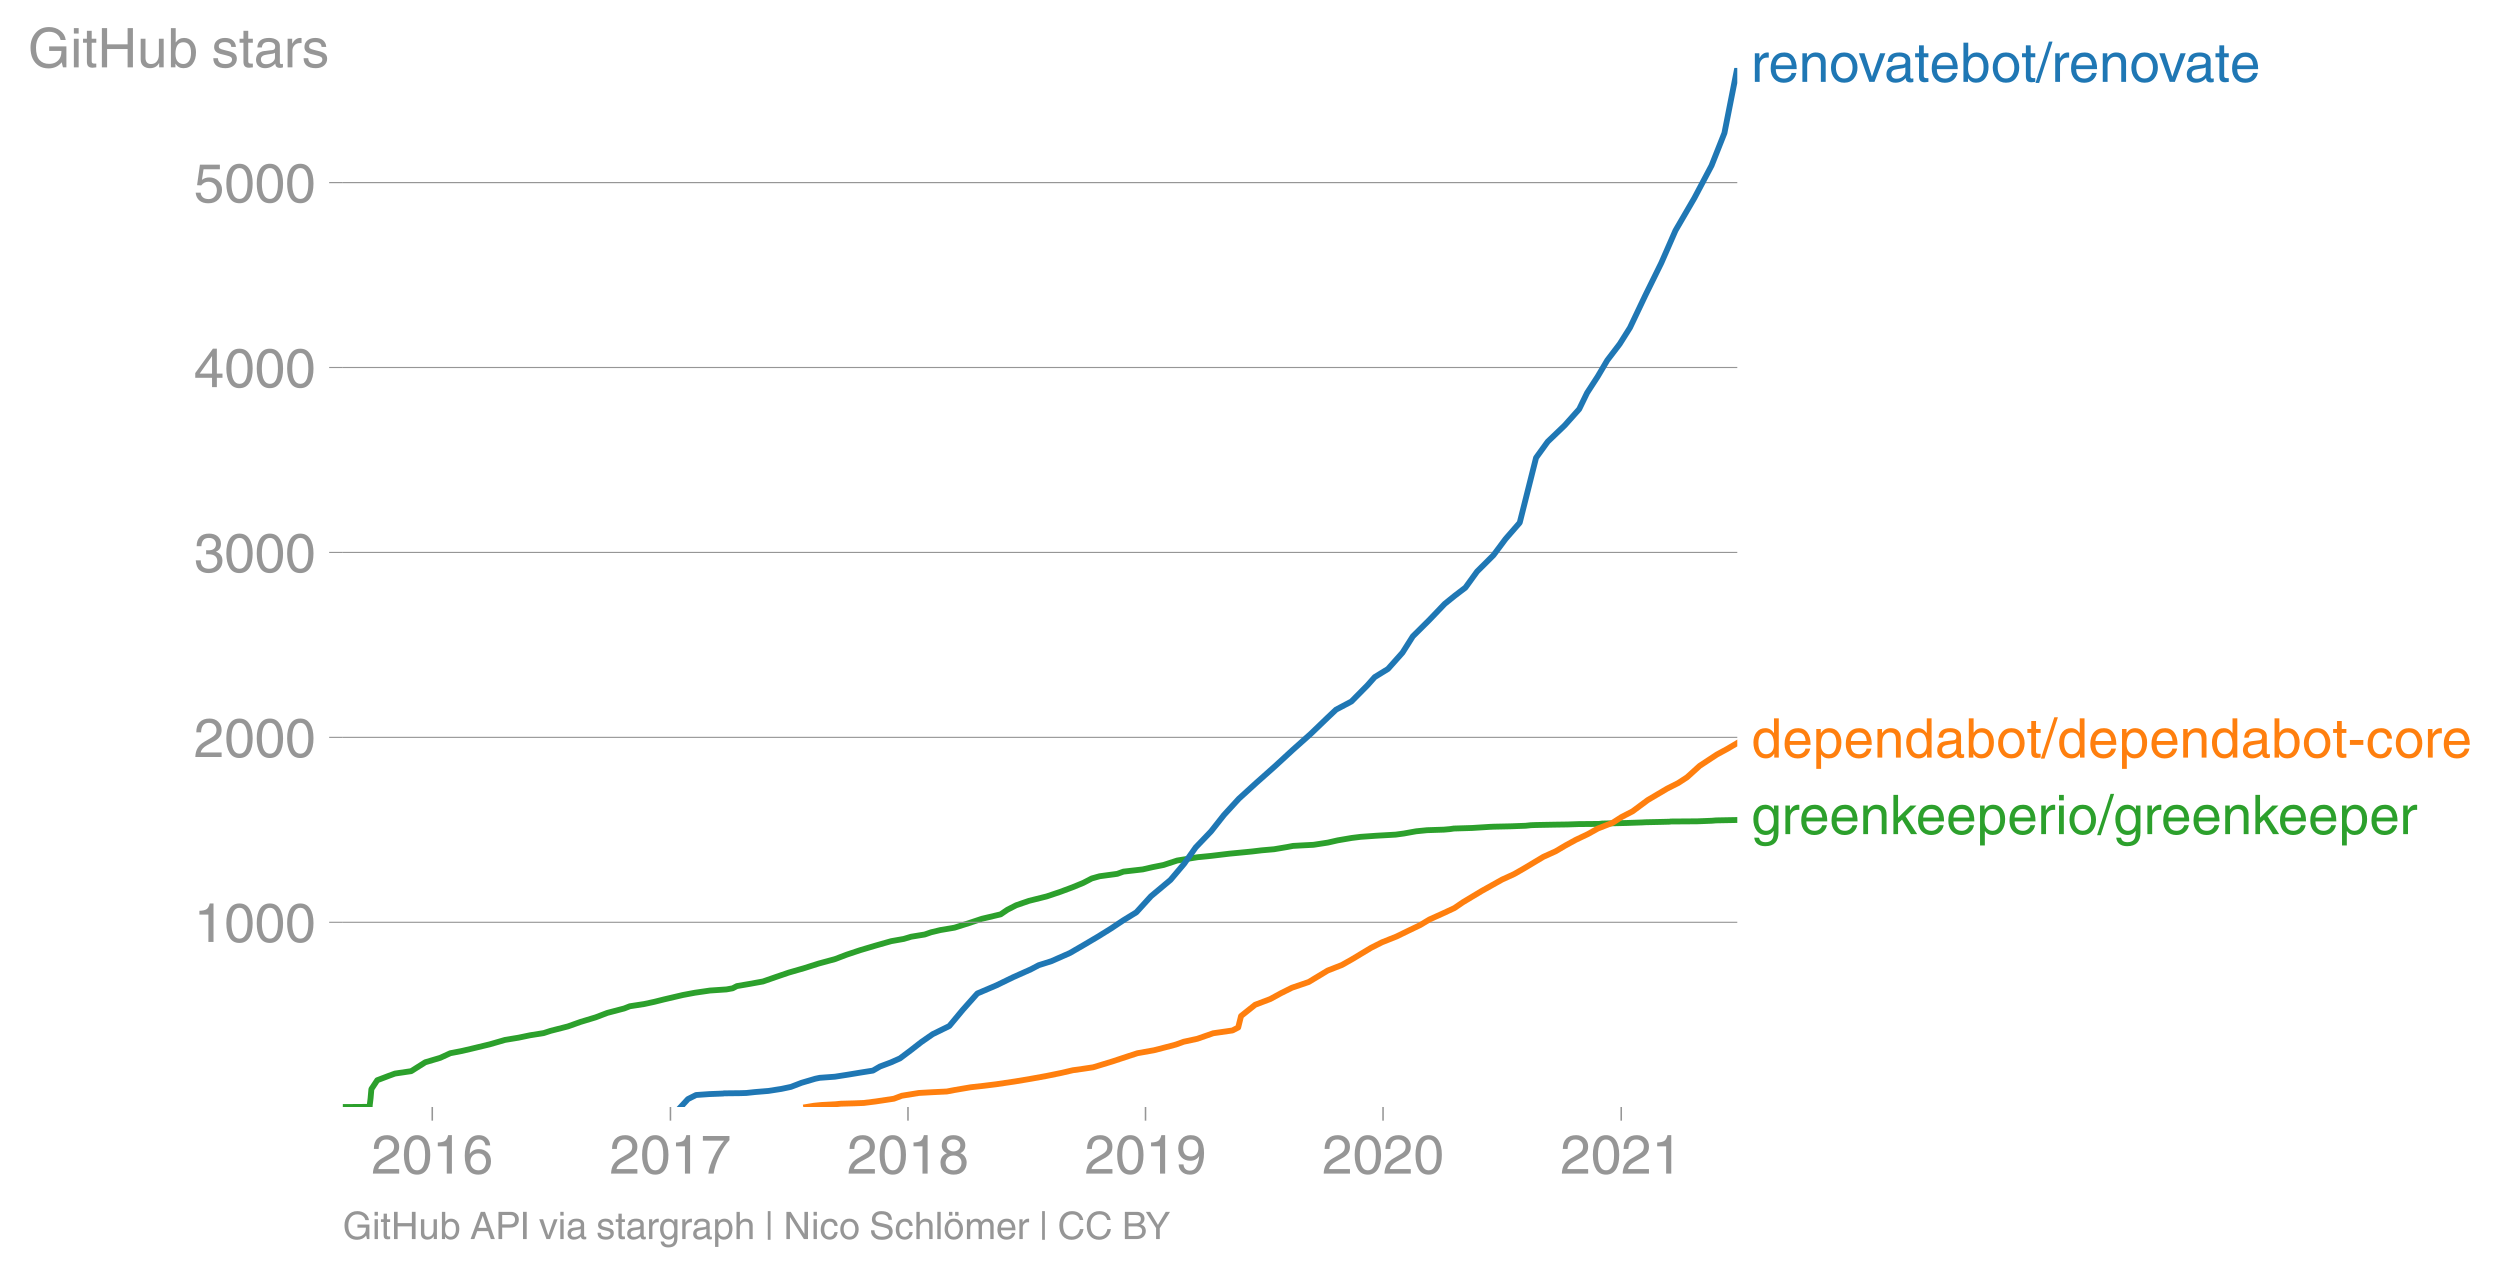
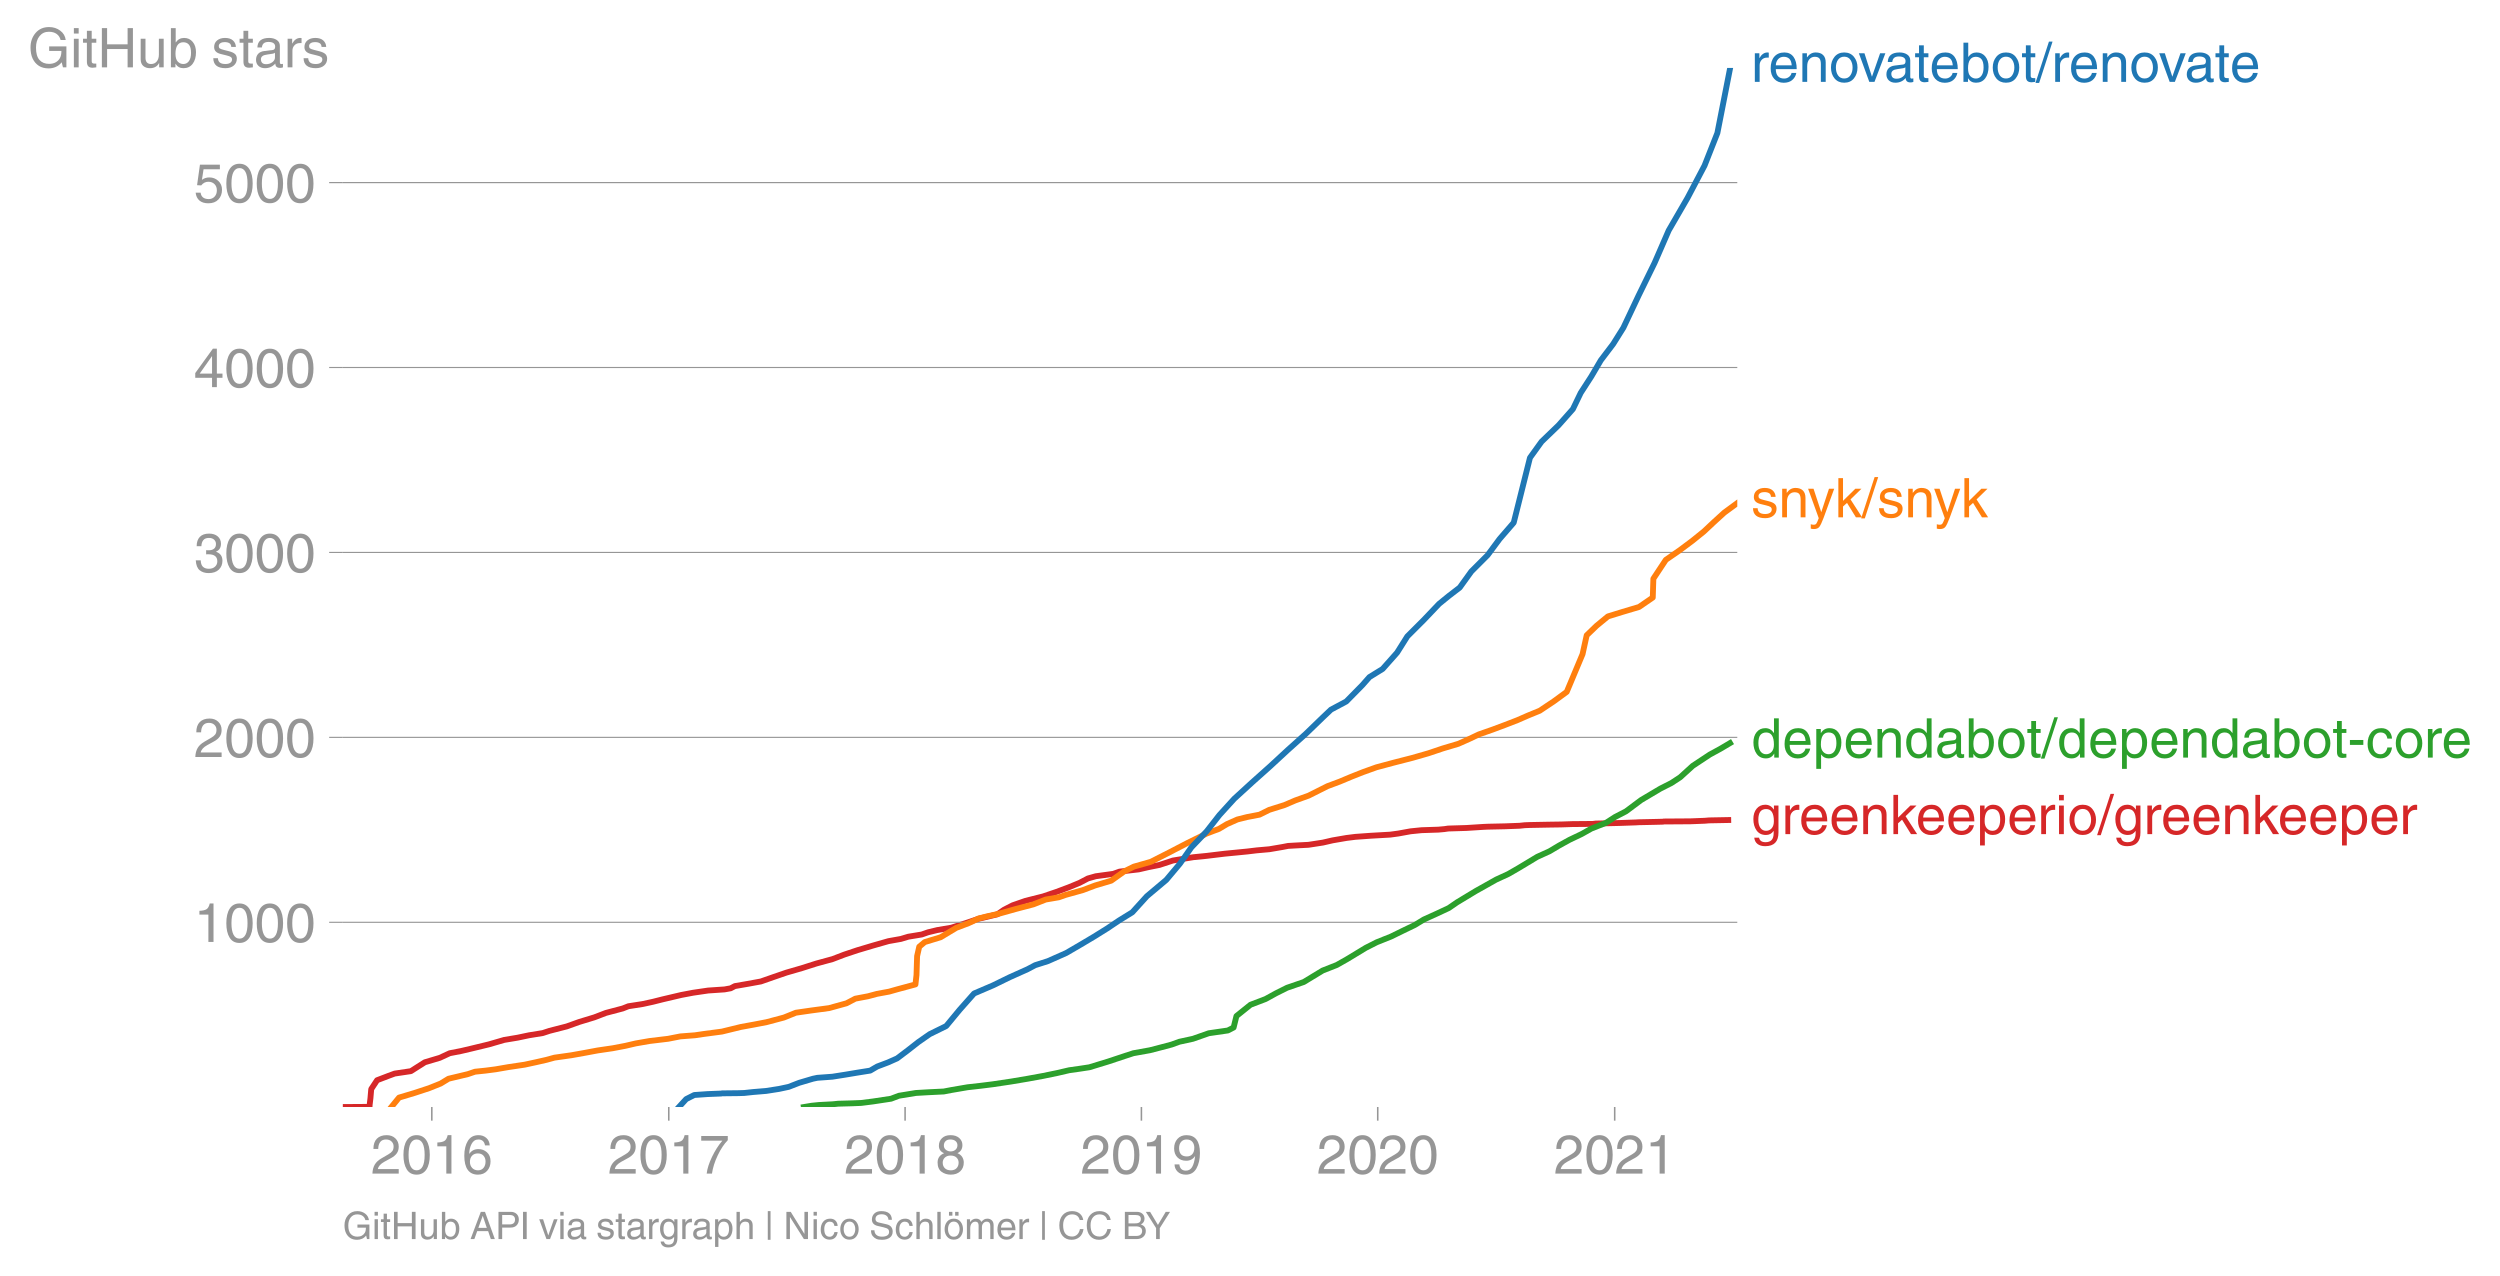
<svg xmlns="http://www.w3.org/2000/svg" xmlns:xlink="http://www.w3.org/1999/xlink" height="435.554" viewBox="0 0 640.245 326.665" width="853.66">
  <defs>
    <style>*{stroke-linecap:butt;stroke-linejoin:round}</style>
  </defs>
  <g id="figure_1">
    <path d="M0 326.665h640.245V0H0z" style="fill:none" id="patch_1" />
    <g id="axes_1">
      <path d="M87.796 283.508h357.12V17.396H87.796z" style="fill:none" id="patch_2" />
-       <path clip-path="url(#p5987f66961)" d="m87.796 283.508 6.88-.047.002-.095.006-.142.017-.284.07-.568.137-1.137.202-2.32 1.507-2.274 2.983-1.136 1.558-.569 4.153-.615 3.601-2.274 3.828-1.136 2.578-1.184 2.945-.569 2.43-.568 4.727-1.137 3.93-1.136 3.44-.569 2.939-.615 3.527-.568 1.754-.569 4.44-1.136 3.188-1.137 3.908-1.184 2.983-1.137 4.328-1.136 1.445-.569 3.676-.568 2.622-.568 2.458-.616 4.866-1.137 3.018-.568 3.896-.568 4.207-.284 1.582-.284 1.09-.569 3.297-.568 3.395-.616 3.268-1.136 3.325-1.137 3.95-1.137 3.729-1.184 4.18-1.136 2.983-1.137 3.41-1.136 3.985-1.184 4.006-1.137 3.203-.568 1.904-.569 3.463-.568 1.645-.568 2.378-.569 3.626-.615 3.596-1.137 3.409-1.137 4.798-1.136 1.743-1.184 2.223-1.137 3.298-1.136 4.545-1.137 3.504-1.184 3.056-1.137 2.777-1.136 2.184-1.137 2.013-.568 4.52-.616 1.586-.568 4.944-.568 2.484-.569 2.852-.568 3.478-1.137 3.495-.568 1.778-.284 3.373-.332 4.715-.568 2.965-.284 2.879-.284 2.374-.284 3.242-.285 3.35-.568 1.487-.284 2.502-.142 2.75-.142 3.692-.569 2.49-.568 3.588-.616 2.278-.284 3.979-.284 4.992-.284 2.092-.284 3.154-.569 2.81-.284 4.337-.142 1.577-.142.953-.142 4.687-.142 4.479-.284 1.1-.047 4.292-.095 3.83-.142 1.343-.142 1.304-.048 4.87-.094 3.24-.048 2.799-.095 5.3-.047.753-.095 2.192-.047 4.018-.095 4.077-.142.761-.047 4.424-.095 1.805-.047.222-.048 6.851-.047 3.672-.142 1.14-.095 4.934-.094" style="fill:none;stroke:#2ca02c;stroke-linecap:square;stroke-width:1.5" id="line2d_1" />
+       <path clip-path="url(#p6e630263a3)" d="m87.796 283.508 6.845-.047.002-.095.006-.142.016-.284.07-.568.137-1.137.2-2.32 1.5-2.274 2.967-1.136 1.55-.569 4.132-.615 3.583-2.274 3.809-1.136 2.564-1.184 2.93-.569 2.419-.568 4.702-1.137 3.91-1.136 3.422-.569 2.924-.615 3.509-.568 1.745-.569 4.417-1.136 3.172-1.137 3.888-1.184 2.968-1.137 4.305-1.136 1.438-.569 3.657-.568 2.61-.568 2.445-.616 4.84-1.137 3.004-.568 3.875-.568 4.186-.284 1.574-.284 1.085-.569 3.28-.568 3.377-.616 3.25-1.136 3.309-1.137 3.93-1.137 3.71-1.184 4.16-1.136 2.966-1.137 3.394-1.136 3.964-1.184 3.985-1.137 3.187-.568 1.894-.569 3.445-.568 1.637-.568 2.365-.569 3.608-.615 3.578-1.137 3.391-1.137 4.774-1.136 1.734-1.184 2.212-1.137 3.28-1.136 4.522-1.137 3.486-1.184 3.041-1.137 2.762-1.136 2.174-1.137 2.003-.568 4.496-.616 1.579-.568 4.918-.568 2.47-.569 2.839-.568 3.46-1.137 3.477-.568 1.768-.284 3.357-.332 4.69-.568 2.95-.284 2.865-.284 2.361-.284 3.226-.285 3.333-.568 1.479-.284 2.49-.142 2.736-.142 3.673-.569 2.477-.568 3.57-.616 2.266-.284 3.958-.284 4.967-.284 2.081-.284 3.138-.569 2.796-.284 4.314-.142 1.57-.142.948-.142 4.662-.142 4.457-.284 1.094-.047 4.27-.095 3.812-.142 1.335-.142 1.297-.048 4.845-.094 3.224-.048 2.784-.095 5.272-.047.75-.095 2.181-.047 3.998-.095 4.056-.142.757-.047 4.402-.095 1.795-.047.221-.048 6.816-.047 3.653-.142 1.134-.095 4.91-.094" style="fill:none;stroke:#d62728;stroke-linecap:square;stroke-width:1.5" id="line2d_1" />
      <g id="matplotlib.axis_1">
        <g id="xtick_1">
          <g id="line2d_2">
            <defs>
-               <path d="M0 0v3.5" id="m47c4756800" style="stroke:#969696;stroke-width:.4" />
-             </defs>
-             <use style="fill:#969696;stroke:#969696;stroke-width:.4" x="110.702" xlink:href="#m47c4756800" y="283.508" />
-           </g>
-           <g style="fill:#969696" transform="matrix(.14 0 0 -.14 95.131 300.558)" id="text_1">
+               <path d="M0 0v3.5" id="mc0c0b3b602" style="stroke:#969696;stroke-width:.4" />
+             </defs>
+             <use style="fill:#969696;stroke:#969696;stroke-width:.4" x="110.585" xlink:href="#mc0c0b3b602" y="283.508" />
+           </g>
+           <g style="fill:#969696" transform="matrix(.14 0 0 -.14 95.014 300.558)" id="text_1">
            <defs>
              <path d="M281 2888q0 793 409 1202 410 410 1148 410 618 0 1012-375t394-969q0-462-227-780-226-317-667-557l-775-425q-684-375-775-863h2444V0H166q25 634 275 1056t781 728l806 469q322 185 469 383t147 545q0 344-241 578-240 235-650 235-453 0-678-299-225-298-231-807H281z" id="HelveticaWorld-Regular-32" transform="scale(.01563)" />
              <path d="M2719 2188q0 903-239 1354-239 452-702 452-453 0-697-452-243-451-243-1354 0-875 240-1340 241-464 700-464 463 0 702 448 239 449 239 1356zm603 0q0-1107-400-1709-400-601-1144-601-772 0-1156 623-384 624-384 1687 0 1090 393 1701 394 611 1147 611 744 0 1144-608t400-1704z" id="HelveticaWorld-Regular-30" transform="scale(.01563)" />
              <path d="M2297 0h-600v3194H647v447q550 18 818 176 269 158 391 683h441V0z" id="HelveticaWorld-Regular-31" transform="scale(.01563)" />
              <path d="M903 1381q0-440 262-719 263-278 685-278 403 0 642 284 239 285 239 748 0 403-236 675t-670 272q-422 0-672-266t-250-716zm1766 1922q-63 344-255 517-192 174-520 174-519 0-791-507-272-506-278-1159l13-12q359 553 1068 553 566 0 988-375t422-1053q0-672-400-1118-400-445-1078-445-782 0-1188 556-406 557-406 1660 0 1062 415 1734 416 672 1247 672 538 0 910-321 372-320 403-876h-550z" id="HelveticaWorld-Regular-36" transform="scale(.01563)" />
            </defs>
            <use xlink:href="#HelveticaWorld-Regular-32" />
            <use x="55.615" xlink:href="#HelveticaWorld-Regular-30" />
            <use x="111.23" xlink:href="#HelveticaWorld-Regular-31" />
            <use x="166.846" xlink:href="#HelveticaWorld-Regular-36" />
          </g>
        </g>
        <g id="xtick_2">
-           <use style="fill:#969696;stroke:#969696;stroke-width:.4" x="171.7" xlink:href="#m47c4756800" y="283.508" id="line2d_3" />
-           <g style="fill:#969696" transform="matrix(.14 0 0 -.14 156.13 300.558)" id="text_2">
+           <use style="fill:#969696;stroke:#969696;stroke-width:.4" x="171.272" xlink:href="#mc0c0b3b602" y="283.508" id="line2d_3" />
+           <g style="fill:#969696" transform="matrix(.14 0 0 -.14 155.7 300.558)" id="text_2">
            <defs>
              <path d="M238 4403h3109v-494q-641-653-1172-1766Q1644 1031 1497 0H878q94 850 622 1954 528 1105 1213 1899H238v550z" id="HelveticaWorld-Regular-37" transform="scale(.01563)" />
            </defs>
            <use xlink:href="#HelveticaWorld-Regular-32" />
            <use x="55.615" xlink:href="#HelveticaWorld-Regular-30" />
            <use x="111.23" xlink:href="#HelveticaWorld-Regular-31" />
            <use x="166.846" xlink:href="#HelveticaWorld-Regular-37" />
          </g>
        </g>
        <g id="xtick_3">
-           <use style="fill:#969696;stroke:#969696;stroke-width:.4" x="232.532" xlink:href="#m47c4756800" y="283.508" id="line2d_4" />
-           <g style="fill:#969696" transform="matrix(.14 0 0 -.14 216.961 300.558)" id="text_3">
+           <use style="fill:#969696;stroke:#969696;stroke-width:.4" x="231.792" xlink:href="#mc0c0b3b602" y="283.508" id="line2d_4" />
+           <g style="fill:#969696" transform="matrix(.14 0 0 -.14 216.222 300.558)" id="text_3">
            <defs>
              <path d="M1766 2597q347 0 573 198 227 199 227 527 0 294-218 483-217 189-620 189-359 0-555-199-195-198-195-504 0-328 244-511t544-183zm6-484q-434 0-681-241t-247-591q0-403 250-650t712-247q410 0 655 247t245 657q0 350-245 587-245 238-689 238zm1378 1228q0-678-578-947 397-178 567-471 170-292 170-623 0-641-413-1032-412-390-1112-390-612 0-1076 336T244 1306q0 763 762 1082-609 243-609 875 0 531 361 884t1001 353q641 0 1016-333t375-826z" id="HelveticaWorld-Regular-38" transform="scale(.01563)" />
            </defs>
            <use xlink:href="#HelveticaWorld-Regular-32" />
            <use x="55.615" xlink:href="#HelveticaWorld-Regular-30" />
            <use x="111.23" xlink:href="#HelveticaWorld-Regular-31" />
            <use x="166.846" xlink:href="#HelveticaWorld-Regular-38" />
          </g>
        </g>
        <g id="xtick_4">
-           <use style="fill:#969696;stroke:#969696;stroke-width:.4" x="293.364" xlink:href="#m47c4756800" y="283.508" id="line2d_5" />
-           <g style="fill:#969696" transform="matrix(.14 0 0 -.14 277.793 300.558)" id="text_4">
+           <use style="fill:#969696;stroke:#969696;stroke-width:.4" x="292.313" xlink:href="#mc0c0b3b602" y="283.508" id="line2d_5" />
+           <g style="fill:#969696" transform="matrix(.14 0 0 -.14 276.742 300.558)" id="text_4">
            <defs>
              <path d="M1766 2009q384 0 624 259 241 260 241 766 0 416-228 688t-681 272q-391 0-632-275-240-275-240-738 0-472 225-722t691-250zm-82-506q-640 0-1028 397-387 397-387 1056 0 666 390 1105 391 439 1057 439 775 0 1175-522t400-1565q0-1082-410-1809-409-726-1225-726-637 0-987 358t-350 845h565q25-337 220-536 196-198 540-198 487 0 737 434 250 435 344 1247l-12 13q-363-538-1029-538z" id="HelveticaWorld-Regular-39" transform="scale(.01563)" />
            </defs>
            <use xlink:href="#HelveticaWorld-Regular-32" />
            <use x="55.615" xlink:href="#HelveticaWorld-Regular-30" />
            <use x="111.23" xlink:href="#HelveticaWorld-Regular-31" />
            <use x="166.846" xlink:href="#HelveticaWorld-Regular-39" />
          </g>
        </g>
        <g id="xtick_5">
-           <use style="fill:#969696;stroke:#969696;stroke-width:.4" x="354.195" xlink:href="#m47c4756800" y="283.508" id="line2d_6" />
-           <g style="fill:#969696" transform="matrix(.14 0 0 -.14 338.625 300.558)" id="text_5">
+           <use style="fill:#969696;stroke:#969696;stroke-width:.4" x="352.834" xlink:href="#mc0c0b3b602" y="283.508" id="line2d_6" />
+           <g style="fill:#969696" transform="matrix(.14 0 0 -.14 337.263 300.558)" id="text_5">
            <use xlink:href="#HelveticaWorld-Regular-32" />
            <use x="55.615" xlink:href="#HelveticaWorld-Regular-30" />
            <use x="111.23" xlink:href="#HelveticaWorld-Regular-32" />
            <use x="166.846" xlink:href="#HelveticaWorld-Regular-30" />
          </g>
        </g>
        <g id="xtick_6">
-           <use style="fill:#969696;stroke:#969696;stroke-width:.4" x="415.194" xlink:href="#m47c4756800" y="283.508" id="line2d_7" />
-           <g style="fill:#969696" transform="matrix(.14 0 0 -.14 399.623 300.558)" id="text_6">
+           <use style="fill:#969696;stroke:#969696;stroke-width:.4" x="413.52" xlink:href="#mc0c0b3b602" y="283.508" id="line2d_7" />
+           <g style="fill:#969696" transform="matrix(.14 0 0 -.14 397.95 300.558)" id="text_6">
            <use xlink:href="#HelveticaWorld-Regular-32" />
            <use x="55.615" xlink:href="#HelveticaWorld-Regular-30" />
            <use x="111.23" xlink:href="#HelveticaWorld-Regular-32" />
            <use x="166.846" xlink:href="#HelveticaWorld-Regular-31" />
          </g>
        </g>
      </g>
      <g id="matplotlib.axis_2">
        <g id="ytick_1">
-           <path clip-path="url(#p5987f66961)" d="M87.796 236.196h357.12" style="fill:none;stroke:#969696;stroke-linecap:square;stroke-width:.3" id="line2d_8" />
+           <path clip-path="url(#p6e630263a3)" d="M87.796 236.196h357.12" style="fill:none;stroke:#969696;stroke-linecap:square;stroke-width:.3" id="line2d_8" />
          <g id="line2d_9">
            <defs>
-               <path d="M0 0h-3.5" id="mbb6eb667c3" style="stroke:#969696;stroke-width:.3" />
-             </defs>
-             <use style="fill:#969696;stroke:#969696;stroke-width:.3" x="87.796" xlink:href="#mbb6eb667c3" y="236.196" />
+               <path d="M0 0h-3.5" id="mce21575a83" style="stroke:#969696;stroke-width:.3" />
+             </defs>
+             <use style="fill:#969696;stroke:#969696;stroke-width:.3" x="87.796" xlink:href="#mce21575a83" y="236.196" />
          </g>
          <g style="fill:#969696" transform="matrix(.14 0 0 -.14 49.655 241.221)" id="text_7">
            <use xlink:href="#HelveticaWorld-Regular-31" />
            <use x="55.615" xlink:href="#HelveticaWorld-Regular-30" />
            <use x="111.23" xlink:href="#HelveticaWorld-Regular-30" />
            <use x="166.846" xlink:href="#HelveticaWorld-Regular-30" />
          </g>
        </g>
        <g id="ytick_2">
-           <path clip-path="url(#p5987f66961)" d="M87.796 188.837h357.12" style="fill:none;stroke:#969696;stroke-linecap:square;stroke-width:.3" id="line2d_10" />
-           <use style="fill:#969696;stroke:#969696;stroke-width:.3" x="87.796" xlink:href="#mbb6eb667c3" y="188.837" id="line2d_11" />
+           <path clip-path="url(#p6e630263a3)" d="M87.796 188.837h357.12" style="fill:none;stroke:#969696;stroke-linecap:square;stroke-width:.3" id="line2d_10" />
+           <use style="fill:#969696;stroke:#969696;stroke-width:.3" x="87.796" xlink:href="#mce21575a83" y="188.837" id="line2d_11" />
          <g style="fill:#969696" transform="matrix(.14 0 0 -.14 49.655 193.862)" id="text_8">
            <use xlink:href="#HelveticaWorld-Regular-32" />
            <use x="55.615" xlink:href="#HelveticaWorld-Regular-30" />
            <use x="111.23" xlink:href="#HelveticaWorld-Regular-30" />
            <use x="166.846" xlink:href="#HelveticaWorld-Regular-30" />
          </g>
        </g>
        <g id="ytick_3">
-           <path clip-path="url(#p5987f66961)" d="M87.796 141.478h357.12" style="fill:none;stroke:#969696;stroke-linecap:square;stroke-width:.3" id="line2d_12" />
-           <use style="fill:#969696;stroke:#969696;stroke-width:.3" x="87.796" xlink:href="#mbb6eb667c3" y="141.478" id="line2d_13" />
+           <path clip-path="url(#p6e630263a3)" d="M87.796 141.478h357.12" style="fill:none;stroke:#969696;stroke-linecap:square;stroke-width:.3" id="line2d_12" />
+           <use style="fill:#969696;stroke:#969696;stroke-width:.3" x="87.796" xlink:href="#mce21575a83" y="141.478" id="line2d_13" />
          <g style="fill:#969696" transform="matrix(.14 0 0 -.14 49.655 146.502)" id="text_9">
            <defs>
              <path d="M1434 2559q141-12 294-12 397 0 626 183 230 183 230 554 0 300-214 505t-617 205q-447 0-655-263-207-262-220-703H325q0 703 369 1087 369 385 1084 385 635 0 1013-327 378-326 378-857 0-685-578-928v-13q750-256 750-1050 0-634-422-1041-422-406-1197-406-634 0-1044 333-409 333-459 1164h581q13-519 256-755 244-236 703-236 444 0 713 247t269 622q0 410-257 619-256 209-793 209-128 0-257-6v484z" id="HelveticaWorld-Regular-33" transform="scale(.01563)" />
            </defs>
            <use xlink:href="#HelveticaWorld-Regular-33" />
            <use x="55.615" xlink:href="#HelveticaWorld-Regular-30" />
            <use x="111.23" xlink:href="#HelveticaWorld-Regular-30" />
            <use x="166.846" xlink:href="#HelveticaWorld-Regular-30" />
          </g>
        </g>
        <g id="ytick_4">
-           <path clip-path="url(#p5987f66961)" d="M87.796 94.118h357.12" style="fill:none;stroke:#969696;stroke-linecap:square;stroke-width:.3" id="line2d_14" />
-           <use style="fill:#969696;stroke:#969696;stroke-width:.3" x="87.796" xlink:href="#mbb6eb667c3" y="94.118" id="line2d_15" />
+           <path clip-path="url(#p6e630263a3)" d="M87.796 94.118h357.12" style="fill:none;stroke:#969696;stroke-linecap:square;stroke-width:.3" id="line2d_14" />
+           <use style="fill:#969696;stroke:#969696;stroke-width:.3" x="87.796" xlink:href="#mce21575a83" y="94.118" id="line2d_15" />
          <g style="fill:#969696" transform="matrix(.14 0 0 -.14 49.655 99.143)" id="text_10">
            <defs>
              <path d="M678 1581h1447v2041h-12L678 1581zm2010-487V0h-563v1094H159v550l2063 2856h466V1581h659v-487h-659z" id="HelveticaWorld-Regular-34" transform="scale(.01563)" />
            </defs>
            <use xlink:href="#HelveticaWorld-Regular-34" />
            <use x="55.615" xlink:href="#HelveticaWorld-Regular-30" />
            <use x="111.23" xlink:href="#HelveticaWorld-Regular-30" />
            <use x="166.846" xlink:href="#HelveticaWorld-Regular-30" />
          </g>
        </g>
        <g id="ytick_5">
-           <path clip-path="url(#p5987f66961)" d="M87.796 46.759h357.12" style="fill:none;stroke:#969696;stroke-linecap:square;stroke-width:.3" id="line2d_16" />
-           <use style="fill:#969696;stroke:#969696;stroke-width:.3" x="87.796" xlink:href="#mbb6eb667c3" y="46.759" id="line2d_17" />
+           <path clip-path="url(#p6e630263a3)" d="M87.796 46.759h357.12" style="fill:none;stroke:#969696;stroke-linecap:square;stroke-width:.3" id="line2d_16" />
+           <use style="fill:#969696;stroke:#969696;stroke-width:.3" x="87.796" xlink:href="#mce21575a83" y="46.759" id="line2d_17" />
          <g style="fill:#969696" transform="matrix(.14 0 0 -.14 49.655 51.784)" id="text_11">
            <defs>
              <path d="M941 2619q372 281 872 281 606 0 1042-403t436-1038q0-690-421-1139-420-448-1179-448-660 0-1041 323-381 324-444 918h582q43-363 284-555t669-192q415 0 681 287 266 288 266 735 0 456-279 731-278 275-718 275-500 0-835-428l-484 25 337 2406h2332v-544H1131L941 2619z" id="HelveticaWorld-Regular-35" transform="scale(.01563)" />
            </defs>
            <use xlink:href="#HelveticaWorld-Regular-35" />
            <use x="55.615" xlink:href="#HelveticaWorld-Regular-30" />
            <use x="111.23" xlink:href="#HelveticaWorld-Regular-30" />
            <use x="166.846" xlink:href="#HelveticaWorld-Regular-30" />
          </g>
        </g>
        <g style="fill:#969696" transform="matrix(.14 0 0 -.14 7.2 17.25)" id="text_12">
          <defs>
            <path d="M2463 2456h2018V0h-403l-150 594q-294-375-691-546-396-170-824-170-691 0-1155 301-464 302-721 833-256 532-256 1326 0 990 589 1684t1586 694q744 0 1300-416 557-416 647-1100h-600q-109 453-462 709-353 257-916 257-678 0-1091-511-412-511-412-1352 0-978 409-1436 410-458 1119-458 463 0 783 183t492 497q172 314 172 836H2463v531z" id="HelveticaWorld-Regular-47" transform="scale(.01563)" />
            <path d="M422 3956v638h562v-638H422zM984 0H422v3347h562V0z" id="HelveticaWorld-Regular-69" transform="scale(.01563)" />
            <path d="M1100 2881V703q0-128 70-195 71-67 252-67h216V0q-307-44-422-44-353 0-516 169-162 169-162 547v2209H84v466h454v934h562v-934h538v-466h-538z" id="HelveticaWorld-Regular-74" transform="scale(.01563)" />
            <path d="M4153 0h-622v2144H1131V0H519v4594h612V2694h2400v1900h622V0z" id="HelveticaWorld-Regular-48" transform="scale(.01563)" />
            <path d="M391 3347h562V1125q0-369 167-552 168-182 480-182 434 0 678 307 244 308 244 805v1844h562V0h-531v488l-12 12Q2222-97 1478-97q-481 0-784 262-303 263-303 776v2406z" id="HelveticaWorld-Regular-75" transform="scale(.01563)" />
            <path d="M2778 1684q0 672-238 963-237 291-677 291-447-7-676-349-228-342-228-989 0-659 275-934t641-275q416 0 659 342 244 342 244 951zM422 0v4594h562V2925h13q359 519 969 519 625 0 1009-464t384-1208q0-838-388-1354Q2584-97 1888-97q-613 0-922 513h-13V0H422z" id="HelveticaWorld-Regular-62" transform="scale(.01563)" />
            <path d="M2309 2394q-12 300-214 431-201 131-579 131-275 0-471-122-195-121-195-350 0-181 115-267 116-86 501-183l556-140q506-128 723-327 218-198 218-554 0-494-361-802T1638-97Q934-97 573 195q-360 293-367 880h544q13-347 230-516 217-168 651-168 353 0 561 140 208 141 208 391 0 178-135 284-134 107-531 197l-653 160q-397 100-586 298t-189 514q0 494 353 781 354 288 922 288 607 0 930-296 323-295 342-754h-544z" id="HelveticaWorld-Regular-73" transform="scale(.01563)" />
            <path d="M2456 1709q-62-65-245-106-183-40-683-106-369-44-542-182-173-137-173-362 0-275 146-428 147-153 469-153 403 0 715 229 313 230 313 558v550zM397 2328q19 566 367 841 349 275 1014 275 531 0 890-241 360-240 360-694V581q0-197 178-197 72 0 185 25V0q-153-63-319-63-288 0-429 123-140 124-146 387Q2016-97 1288-97q-475 0-763 269-287 269-287 700 0 441 250 712 250 272 728 329l993 121q269 41 269 397 0 263-195 403-195 141-592 141-353 0-543-156-189-156-226-491H397z" id="HelveticaWorld-Regular-61" transform="scale(.01563)" />
            <path d="M984 0H422v3347h531v-556h13q365 653 940 653 91 0 147-19v-584h-209q-378 0-619-257-241-256-241-637V0z" id="HelveticaWorld-Regular-72" transform="scale(.01563)" />
          </defs>
          <use xlink:href="#HelveticaWorld-Regular-47" />
          <use x="77.1" xlink:href="#HelveticaWorld-Regular-69" />
          <use x="99.121" xlink:href="#HelveticaWorld-Regular-74" />
          <use x="126.807" xlink:href="#HelveticaWorld-Regular-48" />
          <use x="199.805" xlink:href="#HelveticaWorld-Regular-75" />
          <use x="254.59" xlink:href="#HelveticaWorld-Regular-62" />
          <use x="311.084" xlink:href="#HelveticaWorld-Regular-20" />
          <use x="335.498" xlink:href="#HelveticaWorld-Regular-73" />
          <use x="385.498" xlink:href="#HelveticaWorld-Regular-74" />
          <use x="413.184" xlink:href="#HelveticaWorld-Regular-61" />
          <use x="468.115" xlink:href="#HelveticaWorld-Regular-72" />
          <use x="500.684" xlink:href="#HelveticaWorld-Regular-73" />
        </g>
      </g>
-       <path clip-path="url(#p5987f66961)" d="m206.474 283.508 1.998-.331 1.884-.19 3.588-.19 1.372-.141 3.447-.095 2.438-.095 3.023-.379 4.706-.71 2.008-.758 4.358-.71 3.31-.19 3.866-.189 1.997-.379 4.157-.71 3.403-.38 3.037-.378 4.787-.71 4.229-.71 3.912-.711 3.711-.758 3.066-.71 2.702-.38 2.502-.378 4.827-1.468 4.294-1.42 2.19-.711 4.249-.758 2.762-.71 2.867-.758 1.967-.71 3.501-.758 4.066-1.421 4.916-.71 1.484-.758.73-2.937 3.614-2.888 3.88-1.469 2.683-1.468 2.853-1.42 4.294-1.469 4.864-2.936 3.63-1.42 2.609-1.469 4.873-2.936 2.814-1.42 3.688-1.47 3.014-1.467 3.062-1.468 2.352-1.421 3.26-1.468 3.16-1.468 2.145-1.469 4.806-2.888 2.635-1.469 2.621-1.468 3.106-1.42 2.566-1.469 4.902-2.936 3.146-1.42 2.48-1.469 2.681-1.468 3.095-1.468 2.547-1.42 3.763-1.469 2.283-1.468 2.846-1.468 3.89-2.89 4.977-2.936 2.814-1.42 2.26-1.468 3.246-2.937 4.393-2.889 2.704-1.468 2.492-1.468" style="fill:none;stroke:#ff7f0e;stroke-linecap:square;stroke-width:1.5" id="line2d_18" />
-       <path clip-path="url(#p5987f66961)" d="m174.31 283.508 1.874-2.036 2.075-1.042 3.401-.237 3.602-.142.08-.047 4.316-.048 1.478-.047 2.212-.237 3.422-.284 3.338-.521 2.45-.52 2.71-1.043 3.534-1.042 1.133-.237 3.885-.284 3.316-.52 3.145-.522 3.274-.52 1.788-1.042 2.776-1.042 2.36-1.042 2.776-2.084 2.673-2.084 2.933-2.036 4.254-2.084 3.465-4.168 3.707-4.167 4.887-2.084 4.295-2.084 4.567-2.036 1.975-1.042 3.285-1.042 4.72-2.084 3.597-2.084 3.527-2.084 3.363-2.084 3.12-2.083 3.395-2.084 3.752-4.12 4.986-4.168 3.52-4.168 2.942-4.167 3.947-4.12 3.281-4.168 3.814-4.168 4.575-4.167 4.639-4.12 4.527-4.168 4.673-4.168 4.333-4.167 2.157-2.037 3.934-2.084 4.119-4.167 1.848-2.084 3.394-2.084 3.716-4.168 2.637-4.167 4.195-4.168 3.985-4.167 2.579-2.084 2.727-2.084 2.985-4.12 4.186-4.168 3.106-4.168 3.625-4.167 4.184-16.623 2.982-4.12 4.348-4.168 3.715-4.168 2.024-4.167 2.707-4.168 2.462-4.168 3.177-4.167 2.628-4.168 3.938-8.288 4.104-8.335 3.624-8.288 4.85-8.335 4.382-8.288 3.3-8.335 3.291-16.67" style="fill:none;stroke:#1f77b4;stroke-linecap:square;stroke-width:1.5" id="line2d_19" />
+       <path clip-path="url(#p6e630263a3)" d="m205.867 283.508 1.988-.331 1.875-.19 3.57-.19 1.365-.141 3.429-.095 2.425-.095 3.008-.379 4.682-.71 1.997-.758 4.337-.71 3.292-.19 3.847-.189 1.986-.379 4.136-.71 3.386-.38 3.021-.378 4.763-.71 4.207-.71 3.892-.711 3.692-.758 3.05-.71 2.688-.38 2.49-.378 4.802-1.468 4.272-1.42 2.178-.711 4.228-.758 2.748-.71 2.852-.758 1.958-.71 3.483-.758 4.045-1.421 4.891-.71 1.476-.758.726-2.937 3.596-2.888 3.859-1.469 2.67-1.468 2.839-1.42 4.271-1.469 4.84-2.936 3.61-1.42 2.597-1.469 4.848-2.936 2.8-1.42 3.67-1.47 2.998-1.467 3.046-1.468 2.34-1.421 3.243-1.468 3.144-1.468 2.134-1.469 4.781-2.888 2.622-1.469 2.608-1.468 3.09-1.42 2.552-1.469 4.878-2.936 3.13-1.42 2.467-1.469 2.667-1.468 3.08-1.468 2.534-1.42 3.743-1.469 2.271-1.468 2.832-1.468 3.87-2.89 4.951-2.936 2.8-1.42 2.248-1.468 3.23-2.937 4.37-2.889 2.691-1.468 2.479-1.468" style="fill:none;stroke:#2ca02c;stroke-linecap:square;stroke-width:1.5" id="line2d_18" />
+       <path clip-path="url(#p6e630263a3)" d="m100.22 283.508 1.974-2.415 3.951-1.184 3.745-1.231 2.959-1.184 2.02-1.232 4.961-1.184 1.821-.615 2.73-.285 2.554-.331 3.284-.568 4.134-.616 2.851-.616 2.713-.615 2.074-.569 4.337-.615 3.441-.616 3.305-.616 3.872-.568 3.232-.616 2.637-.615 3.547-.616 4.738-.568 3.148-.616 3.72-.284 2.253-.332 4.661-.615 4.854-1.184 3.381-.616 3.2-.616 4.45-1.184 3.054-1.231 3.922-.568 4.594-.616 4.452-1.231 2.257-1.184 3.254-.616 2.302-.616 3.091-.568 2.179-.616 4.573-1.231.268-2.415.155-4.831.547-2.415 1.414-1.184 4.056-1.232 4.015-2.415 3.134-1.184 2.618-1.231 2.297-.569 2.823-.615 4.393-1.232 4.5-1.184 3.138-1.23 3.34-.57 1.754-.615 4.415-1.231 3.14-1.184 4.125-1.232 3.39-2.415 2.408-1.184 4.336-1.231 4.756-2.416 4.649-2.415 4.9-2.415 3.15-1.184 2.064-1.232 2.668-1.184 2.463-.615 3.207-.616 2.481-1.231 3.92-1.232 2.755-1.184 3.42-1.23 4.813-2.416 3.169-1.184 2.937-1.232 2.992-1.183 3.428-1.232 4.41-1.184 4.801-1.231 4.129-1.184 3.656-1.231 3.978-1.184 2.776-1.232 2.494-1.184 3.516-1.231 3.168-1.184 3.19-1.231 2.708-1.184 3.004-1.232 3.62-2.415 3.304-2.415 4.051-9.662 1.06-4.83 2.503-2.416 2.93-2.415 3.831-1.184 4.135-1.231 3.525-2.416.152-4.83 3.195-4.831 3.492-2.415 3.241-2.416 2.993-2.415 2.573-2.415 2.65-2.416 3.348-2.462" style="fill:none;stroke:#ff7f0e;stroke-linecap:square;stroke-width:1.5" id="line2d_19" />
      <g style="fill:#1f77b4" transform="matrix(.14 0 0 -.14 448.487 20.972)" id="text_13">
        <defs>
          <path d="M2719 1941q-44 543-288 770-243 227-647 227-409 0-661-288-251-287-267-709h1863zm537-891q-93-519-509-859-366-288-963-294-703 6-1116 461-412 455-412 1223 0 882 425 1372 425 491 1182 491 678 0 1059-507 381-506 381-1446H856q0-525 244-813 244-287 731-287 344 0 591 207 247 208 272 452h562z" id="HelveticaWorld-Regular-65" transform="scale(.01563)" />
          <path d="M3150 0h-566v2059q0 475-166 677-165 202-549 202-378 0-632-288-253-287-253-825V0H422v3347h531v-472h13q397 569 1012 569 569 0 870-302 302-301 302-864V0z" id="HelveticaWorld-Regular-6e" transform="scale(.01563)" />
          <path d="M813 1678q0-559 253-920t718-361q482 0 732 378t250 903q0 531-250 901-250 371-732 371-446 0-709-349-262-348-262-923zm-575 0q0 747 415 1256 416 510 1131 510 732 0 1144-516 413-515 413-1250 0-737-410-1256Q2522-97 1784-97q-709 0-1128 503-418 503-418 1272z" id="HelveticaWorld-Regular-6f" transform="scale(.01563)" />
          <path d="M2522 3347h616L1863 0h-604L38 3347h653l872-2725h12l947 2725z" id="HelveticaWorld-Regular-76" transform="scale(.01563)" />
          <path d="M319-122h-428l1575 4838h422L319-122z" id="HelveticaWorld-Regular-2f" transform="scale(.01563)" />
        </defs>
        <use xlink:href="#HelveticaWorld-Regular-72" />
        <use x="31.568" xlink:href="#HelveticaWorld-Regular-65" />
        <use x="86.988" xlink:href="#HelveticaWorld-Regular-6e" />
        <use x="142.164" xlink:href="#HelveticaWorld-Regular-6f" />
        <use x="196.322" xlink:href="#HelveticaWorld-Regular-76" />
        <use x="243.557" xlink:href="#HelveticaWorld-Regular-61" />
        <use x="298.488" xlink:href="#HelveticaWorld-Regular-74" />
        <use x="326.174" xlink:href="#HelveticaWorld-Regular-65" />
        <use x="381.594" xlink:href="#HelveticaWorld-Regular-62" />
        <use x="438.088" xlink:href="#HelveticaWorld-Regular-6f" />
        <use x="493.996" xlink:href="#HelveticaWorld-Regular-74" />
        <use x="521.682" xlink:href="#HelveticaWorld-Regular-2f" />
        <use x="549.465" xlink:href="#HelveticaWorld-Regular-72" />
        <use x="581.033" xlink:href="#HelveticaWorld-Regular-65" />
        <use x="636.453" xlink:href="#HelveticaWorld-Regular-6e" />
        <use x="691.629" xlink:href="#HelveticaWorld-Regular-6f" />
        <use x="745.787" xlink:href="#HelveticaWorld-Regular-76" />
        <use x="793.021" xlink:href="#HelveticaWorld-Regular-61" />
        <use x="847.953" xlink:href="#HelveticaWorld-Regular-74" />
        <use x="875.639" xlink:href="#HelveticaWorld-Regular-65" />
      </g>
-       <g style="fill:#ff7f0e" transform="matrix(.14 0 0 -.14 448.487 194.014)" id="text_14">
+       <g style="fill:#ff7f0e" transform="matrix(.14 0 0 -.14 448.487 132.493)" id="text_14">
+         <defs>
+           <path d="M2497 3347h612L1913 63q-32-88-63-166-272-725-469-995-197-271-637-271-231 0-378 50v513q159-57 350-57 206 0 301 130 96 130 283 636L56 3347h635l897-2725h12l897 2725z" id="HelveticaWorld-Regular-79" transform="scale(.01563)" />
+           <path d="M3200 0h-722L1434 1691l-468-422V0H422v4594h544V1931l1440 1416h716L1844 2100 3200 0z" id="HelveticaWorld-Regular-6b" transform="scale(.01563)" />
+         </defs>
+         <use xlink:href="#HelveticaWorld-Regular-73" />
+         <use x="50" xlink:href="#HelveticaWorld-Regular-6e" />
+         <use x="103.176" xlink:href="#HelveticaWorld-Regular-79" />
+         <use x="152.785" xlink:href="#HelveticaWorld-Regular-6b" />
+         <use x="202.785" xlink:href="#HelveticaWorld-Regular-2f" />
+         <use x="230.568" xlink:href="#HelveticaWorld-Regular-73" />
+         <use x="280.568" xlink:href="#HelveticaWorld-Regular-6e" />
+         <use x="333.744" xlink:href="#HelveticaWorld-Regular-79" />
+         <use x="383.354" xlink:href="#HelveticaWorld-Regular-6b" />
+       </g>
+       <g style="fill:#2ca02c" transform="matrix(.14 0 0 -.14 448.487 194.014)" id="text_15">
        <defs>
          <path d="M838 1684q0-621 246-957 247-336 657-336 390 0 652 287 263 288 263 838 0 706-224 1064-223 358-679 358-434 0-675-285-240-284-240-969zM3225 0h-531v459h-13Q2363-97 1716-97q-697 0-1079 531-381 532-381 1338 0 744 378 1208 379 464 1016 464 628 0 1000-569l13 38v1681h562V0z" id="HelveticaWorld-Regular-64" transform="scale(.01563)" />
          <path d="M959 1516q0-538 262-832 263-293 654-293 428 0 665 348 238 349 238 945 0 654-228 954t-687 300q-447 0-676-352-228-352-228-1070zM422 3347h531v-472h13q359 569 1000 569 647 0 1020-471 373-470 373-1201 0-819-381-1344T1888-97q-582 0-891 450h-13v-1678H422v4672z" id="HelveticaWorld-Regular-70" transform="scale(.01563)" />
          <path d="M1850 1484H281v575h1569v-575z" id="HelveticaWorld-Regular-2d" transform="scale(.01563)" />
          <path d="M2534 2222q-121 716-793 716-416 0-669-333t-253-927q0-647 234-967 235-320 681-320 300 0 519 220t281 573h544q-84-621-439-951T1722-97q-659 0-1081 451-422 452-422 1227 0 850 422 1356 422 507 1184 507 556 0 886-333t367-889h-544z" id="HelveticaWorld-Regular-63" transform="scale(.01563)" />
        </defs>
        <use xlink:href="#HelveticaWorld-Regular-64" />
        <use x="56.982" xlink:href="#HelveticaWorld-Regular-65" />
        <use x="112.402" xlink:href="#HelveticaWorld-Regular-70" />
        <use x="168.896" xlink:href="#HelveticaWorld-Regular-65" />
        <use x="224.316" xlink:href="#HelveticaWorld-Regular-6e" />
        <use x="279.492" xlink:href="#HelveticaWorld-Regular-64" />
        <use x="336.475" xlink:href="#HelveticaWorld-Regular-61" />
        <use x="391.406" xlink:href="#HelveticaWorld-Regular-62" />
        <use x="447.9" xlink:href="#HelveticaWorld-Regular-6f" />
        <use x="503.809" xlink:href="#HelveticaWorld-Regular-74" />
        <use x="531.494" xlink:href="#HelveticaWorld-Regular-2f" />
        <use x="559.277" xlink:href="#HelveticaWorld-Regular-64" />
        <use x="616.26" xlink:href="#HelveticaWorld-Regular-65" />
        <use x="671.68" xlink:href="#HelveticaWorld-Regular-70" />
        <use x="728.174" xlink:href="#HelveticaWorld-Regular-65" />
        <use x="783.594" xlink:href="#HelveticaWorld-Regular-6e" />
        <use x="838.77" xlink:href="#HelveticaWorld-Regular-64" />
        <use x="895.752" xlink:href="#HelveticaWorld-Regular-61" />
        <use x="950.684" xlink:href="#HelveticaWorld-Regular-62" />
        <use x="1007.178" xlink:href="#HelveticaWorld-Regular-6f" />
        <use x="1063.086" xlink:href="#HelveticaWorld-Regular-74" />
        <use x="1090.771" xlink:href="#HelveticaWorld-Regular-2d" />
        <use x="1124.072" xlink:href="#HelveticaWorld-Regular-63" />
        <use x="1175.342" xlink:href="#HelveticaWorld-Regular-6f" />
        <use x="1231.25" xlink:href="#HelveticaWorld-Regular-72" />
        <use x="1262.818" xlink:href="#HelveticaWorld-Regular-65" />
      </g>
-       <g style="fill:#2ca02c" transform="matrix(.14 0 0 -.14 448.487 213.624)" id="text_15">
+       <g style="fill:#d62728" transform="matrix(.14 0 0 -.14 448.487 213.624)" id="text_16">
        <defs>
          <path d="M831 1684q0-615 244-954t659-339q404 0 660 293 256 294 256 832 0 706-224 1064-223 358-679 358-459 0-688-305-228-305-228-949zM3188 191q0-807-388-1203-387-397-1169-397-562 0-895 259T353-409h563q43-244 226-388t530-144q472 0 712 254 241 253 241 821v238h-12Q2297-97 1722-97q-716 0-1094 528T250 1772q0 744 381 1208 382 464 1013 464 634 0 1000-569h12v472h532V191z" id="HelveticaWorld-Regular-67" transform="scale(.01563)" />
-           <path d="M3200 0h-722L1434 1691l-468-422V0H422v4594h544V1931l1440 1416h716L1844 2100 3200 0z" id="HelveticaWorld-Regular-6b" transform="scale(.01563)" />
        </defs>
        <use xlink:href="#HelveticaWorld-Regular-67" />
        <use x="55.908" xlink:href="#HelveticaWorld-Regular-72" />
        <use x="87.477" xlink:href="#HelveticaWorld-Regular-65" />
        <use x="142.896" xlink:href="#HelveticaWorld-Regular-65" />
        <use x="198.316" xlink:href="#HelveticaWorld-Regular-6e" />
        <use x="253.492" xlink:href="#HelveticaWorld-Regular-6b" />
        <use x="301.117" xlink:href="#HelveticaWorld-Regular-65" />
        <use x="356.537" xlink:href="#HelveticaWorld-Regular-65" />
        <use x="411.957" xlink:href="#HelveticaWorld-Regular-70" />
        <use x="468.451" xlink:href="#HelveticaWorld-Regular-65" />
        <use x="523.871" xlink:href="#HelveticaWorld-Regular-72" />
        <use x="556.439" xlink:href="#HelveticaWorld-Regular-69" />
        <use x="578.461" xlink:href="#HelveticaWorld-Regular-6f" />
        <use x="634.369" xlink:href="#HelveticaWorld-Regular-2f" />
        <use x="662.152" xlink:href="#HelveticaWorld-Regular-67" />
        <use x="718.061" xlink:href="#HelveticaWorld-Regular-72" />
        <use x="749.629" xlink:href="#HelveticaWorld-Regular-65" />
        <use x="805.049" xlink:href="#HelveticaWorld-Regular-65" />
        <use x="860.469" xlink:href="#HelveticaWorld-Regular-6e" />
        <use x="915.645" xlink:href="#HelveticaWorld-Regular-6b" />
        <use x="963.27" xlink:href="#HelveticaWorld-Regular-65" />
        <use x="1018.689" xlink:href="#HelveticaWorld-Regular-65" />
        <use x="1074.109" xlink:href="#HelveticaWorld-Regular-70" />
        <use x="1130.604" xlink:href="#HelveticaWorld-Regular-65" />
        <use x="1186.023" xlink:href="#HelveticaWorld-Regular-72" />
      </g>
-       <g style="fill:#969696" transform="matrix(.09716 0 0 -.09716 87.796 317.326)" id="text_16">
+       <g style="fill:#969696" transform="matrix(.09716 0 0 -.09716 87.796 317.326)" id="text_17">
        <defs>
          <path d="m2816 1888-678 2021h-13l-737-2021h1428zm-1619-550L716 0H78l1728 4594h703L4172 0h-678l-453 1338H1197z" id="HelveticaWorld-Regular-41" transform="scale(.01563)" />
          <path d="M1141 2472h1234q466 0 700 204 234 205 234 621 0 372-225 569t-684 197H1141V2472zm0-2472H519v4594h2065q616 0 991-358t375-933q0-597-363-980-362-382-1003-382H1141V0z" id="HelveticaWorld-Regular-50" transform="scale(.01563)" />
          <path d="M1141 0H519v4594h622V0z" id="HelveticaWorld-Regular-49" transform="scale(.01563)" />
          <path d="M3150 0h-566v2188q0 403-156 576-156 174-509 174-435 0-685-282-250-281-250-831V0H422v4594h562V2900h13q384 544 981 544 550 0 861-288 311-287 311-878V0z" id="HelveticaWorld-Regular-68" transform="scale(.01563)" />
          <path d="M603 4716h466V-122H603v4838z" id="HelveticaWorld-Regular-7c" transform="scale(.01563)" />
          <path d="M3559 4594h600V0h-690L1125 3713h-12V0H519v4594h728L3547 884h12v3710z" id="HelveticaWorld-Regular-4e" transform="scale(.01563)" />
          <path d="M3225 3250q-19 438-327 686-307 248-810 248-507 0-779-208-271-207-271-598 0-209 118-359 119-150 425-222l1313-300q531-116 787-440 257-323 257-788 0-681-500-1036T2138-122q-610 0-962 156-351 157-623 497-272 341-272 953h582q0-512 340-794 341-281 928-281 569 0 886 202t317 573q0 338-189 505t-739 295l-990 232q-494 112-738 392t-244 689q0 619 417 1019 418 400 1165 400 843 0 1301-352 458-351 492-1114h-584z" id="HelveticaWorld-Regular-53" transform="scale(.01563)" />
          <path d="M984 0H422v4594h562V0z" id="HelveticaWorld-Regular-6c" transform="scale(.01563)" />
          <path d="M813 1678q0-559 253-920t718-361q482 0 732 378t250 903q0 531-250 901-250 371-732 371-446 0-709-349-262-348-262-923zm-575 0q0 747 415 1256 416 510 1131 510 732 0 1144-516 413-515 413-1250 0-737-410-1256Q2522-97 1784-97q-709 0-1128 503-418 503-418 1272zm2351 2266h-575v650h575v-650zm-1038 0H976v650h575v-650z" id="HelveticaWorld-Regular-f6" transform="scale(.01563)" />
          <path d="M422 3347h531v-472h13q378 569 1012 569 628 0 891-544 240 294 465 419t557 125q434 0 735-285 302-284 302-843V0h-562v2163q0 390-147 582-147 193-475 193-331 0-560-269-228-269-228-628V0h-562v2316q0 290-135 456-134 166-390 166-403 0-644-300t-241-813V0H422v3347z" id="HelveticaWorld-Regular-6d" transform="scale(.01563)" />
          <path d="M3713 3213q-104 468-434 710-329 243-854 243-678 0-1091-493-412-492-412-1329 0-969 390-1443 391-473 1132-473 487 0 838 323 352 324 474 940h603q-121-885-671-1349T2350-122q-941 0-1505 647T281 2322q0 1109 589 1751 589 643 1555 643 800 0 1297-413 497-412 591-1090h-600z" id="HelveticaWorld-Regular-43" transform="scale(.01563)" />
          <path d="M519 4594h2015q594 0 947-322t353-834q0-310-155-565-154-254-460-395 428-162 629-431 202-269 202-691 0-593-428-975Q3194 0 2491 0H519v4594zm612-4063h1325q488 0 731 226 244 227 244 612 0 390-272 582-271 193-803 193H1131V531zm0 2119h1128q494 0 724 179 230 180 230 562 0 328-218 500-217 172-729 172H1131V2650z" id="HelveticaWorld-Regular-42" transform="scale(.01563)" />
          <path d="M2388 0h-622v1850L31 4594h725l1319-2206 1316 2206h731L2388 1850V0z" id="HelveticaWorld-Regular-59" transform="scale(.01563)" />
        </defs>
        <use xlink:href="#HelveticaWorld-Regular-47" />
        <use x="77.1" xlink:href="#HelveticaWorld-Regular-69" />
        <use x="99.121" xlink:href="#HelveticaWorld-Regular-74" />
        <use x="126.807" xlink:href="#HelveticaWorld-Regular-48" />
        <use x="199.805" xlink:href="#HelveticaWorld-Regular-75" />
        <use x="254.59" xlink:href="#HelveticaWorld-Regular-62" />
        <use x="311.084" xlink:href="#HelveticaWorld-Regular-20" />
        <use x="335.498" xlink:href="#HelveticaWorld-Regular-41" />
        <use x="402.197" xlink:href="#HelveticaWorld-Regular-50" />
        <use x="466.846" xlink:href="#HelveticaWorld-Regular-49" />
        <use x="492.627" xlink:href="#HelveticaWorld-Regular-20" />
        <use x="517.041" xlink:href="#HelveticaWorld-Regular-76" />
        <use x="566.65" xlink:href="#HelveticaWorld-Regular-69" />
        <use x="588.672" xlink:href="#HelveticaWorld-Regular-61" />
        <use x="643.604" xlink:href="#HelveticaWorld-Regular-20" />
        <use x="668.018" xlink:href="#HelveticaWorld-Regular-73" />
        <use x="718.018" xlink:href="#HelveticaWorld-Regular-74" />
        <use x="745.703" xlink:href="#HelveticaWorld-Regular-61" />
        <use x="800.635" xlink:href="#HelveticaWorld-Regular-72" />
        <use x="832.203" xlink:href="#HelveticaWorld-Regular-67" />
        <use x="888.111" xlink:href="#HelveticaWorld-Regular-72" />
        <use x="919.68" xlink:href="#HelveticaWorld-Regular-61" />
        <use x="974.611" xlink:href="#HelveticaWorld-Regular-70" />
        <use x="1031.105" xlink:href="#HelveticaWorld-Regular-68" />
        <use x="1086.281" xlink:href="#HelveticaWorld-Regular-20" />
        <use x="1110.695" xlink:href="#HelveticaWorld-Regular-7c" />
        <use x="1136.672" xlink:href="#HelveticaWorld-Regular-20" />
        <use x="1161.086" xlink:href="#HelveticaWorld-Regular-4e" />
        <use x="1234.182" xlink:href="#HelveticaWorld-Regular-69" />
        <use x="1256.203" xlink:href="#HelveticaWorld-Regular-63" />
        <use x="1307.473" xlink:href="#HelveticaWorld-Regular-6f" />
        <use x="1363.381" xlink:href="#HelveticaWorld-Regular-20" />
        <use x="1387.795" xlink:href="#HelveticaWorld-Regular-53" />
        <use x="1454.006" xlink:href="#HelveticaWorld-Regular-63" />
        <use x="1505.275" xlink:href="#HelveticaWorld-Regular-68" />
        <use x="1560.451" xlink:href="#HelveticaWorld-Regular-6c" />
        <use x="1582.473" xlink:href="#HelveticaWorld-Regular-f6" />
        <use x="1638.381" xlink:href="#HelveticaWorld-Regular-6d" />
        <use x="1721.389" xlink:href="#HelveticaWorld-Regular-65" />
        <use x="1776.809" xlink:href="#HelveticaWorld-Regular-72" />
        <use x="1809.377" xlink:href="#HelveticaWorld-Regular-20" />
        <use x="1833.791" xlink:href="#HelveticaWorld-Regular-7c" />
        <use x="1859.768" xlink:href="#HelveticaWorld-Regular-20" />
        <use x="1884.182" xlink:href="#HelveticaWorld-Regular-43" />
        <use x="1956.496" xlink:href="#HelveticaWorld-Regular-43" />
        <use x="2028.811" xlink:href="#HelveticaWorld-Regular-20" />
        <use x="2053.225" xlink:href="#HelveticaWorld-Regular-42" />
        <use x="2116.037" xlink:href="#HelveticaWorld-Regular-59" />
      </g>
+       <path clip-path="url(#p6e630263a3)" d="m173.868 283.508 1.864-2.036 2.065-1.042 3.383-.237 3.584-.142.08-.047 4.293-.048 1.47-.047 2.201-.237 3.405-.284 3.32-.521 2.439-.52 2.696-1.043 3.515-1.042 1.128-.237 3.865-.284 3.3-.52 3.127-.522 3.258-.52 1.779-1.042 2.762-1.042 2.348-1.042 2.761-2.084 2.66-2.084 2.918-2.036 4.232-2.084 3.448-4.168 3.687-4.167 4.862-2.084 4.274-2.084 4.543-2.036 1.965-1.042 3.269-1.042 4.695-2.084 3.579-2.084 3.509-2.084 3.345-2.084 3.105-2.083 3.377-2.084 3.734-4.12 4.96-4.168 3.502-4.168 2.926-4.167 3.927-4.12 3.265-4.168 3.794-4.168 4.552-4.167 4.615-4.12 4.504-4.168 4.65-4.168 4.31-4.167 2.146-2.037 3.914-2.084 4.098-4.167 1.838-2.084 3.377-2.084 3.697-4.168 2.624-4.167 4.173-4.168 3.965-4.167 2.565-2.084 2.713-2.084 2.97-4.12 4.165-4.168 3.09-4.168 3.606-4.167 4.163-16.623 2.967-4.12 4.326-4.168 3.696-4.168 2.013-4.167 2.693-4.168 2.45-4.168 3.16-4.167 2.615-4.168 3.918-8.288 4.083-8.335 3.605-8.288 4.827-8.335 4.358-8.288 3.284-8.335 3.274-16.67" style="fill:none;stroke:#1f77b4;stroke-linecap:square;stroke-width:1.5" id="line2d_20" />
    </g>
  </g>
  <defs>
-     <clipPath id="p5987f66961">
+     <clipPath id="p6e630263a3">
      <path d="M87.796 17.396h357.12v266.112H87.796z" />
    </clipPath>
  </defs>
</svg>
